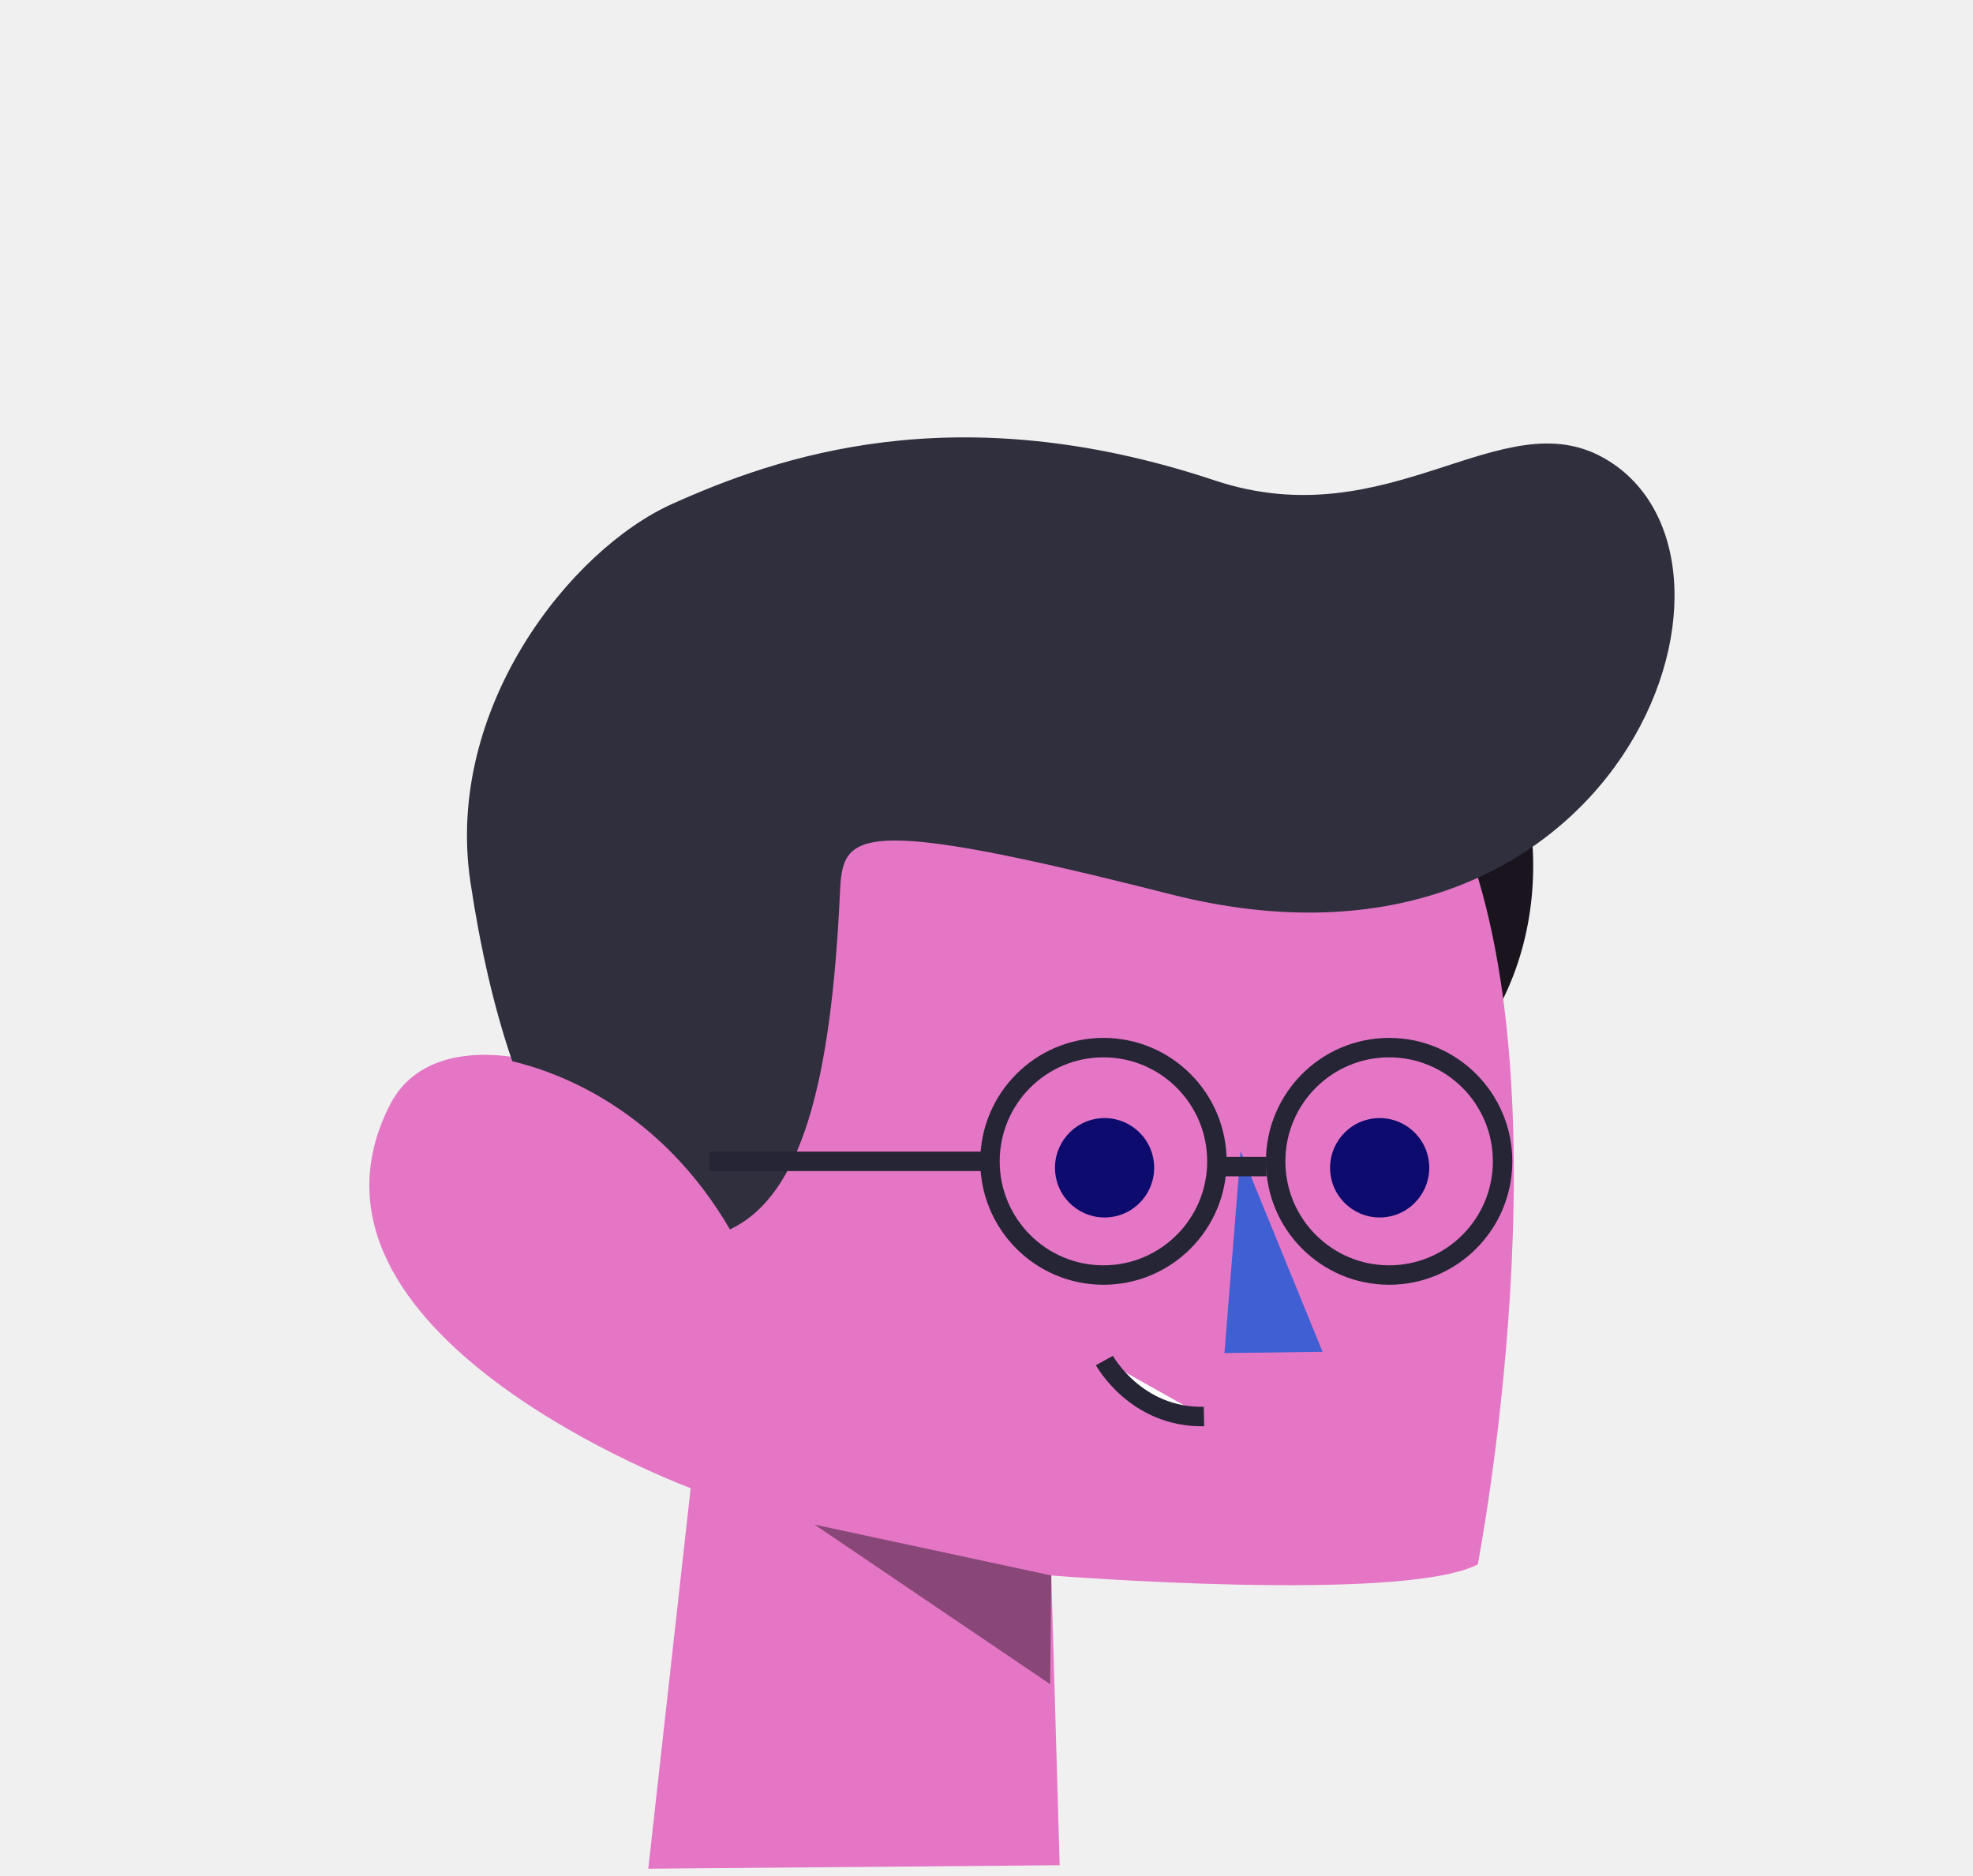
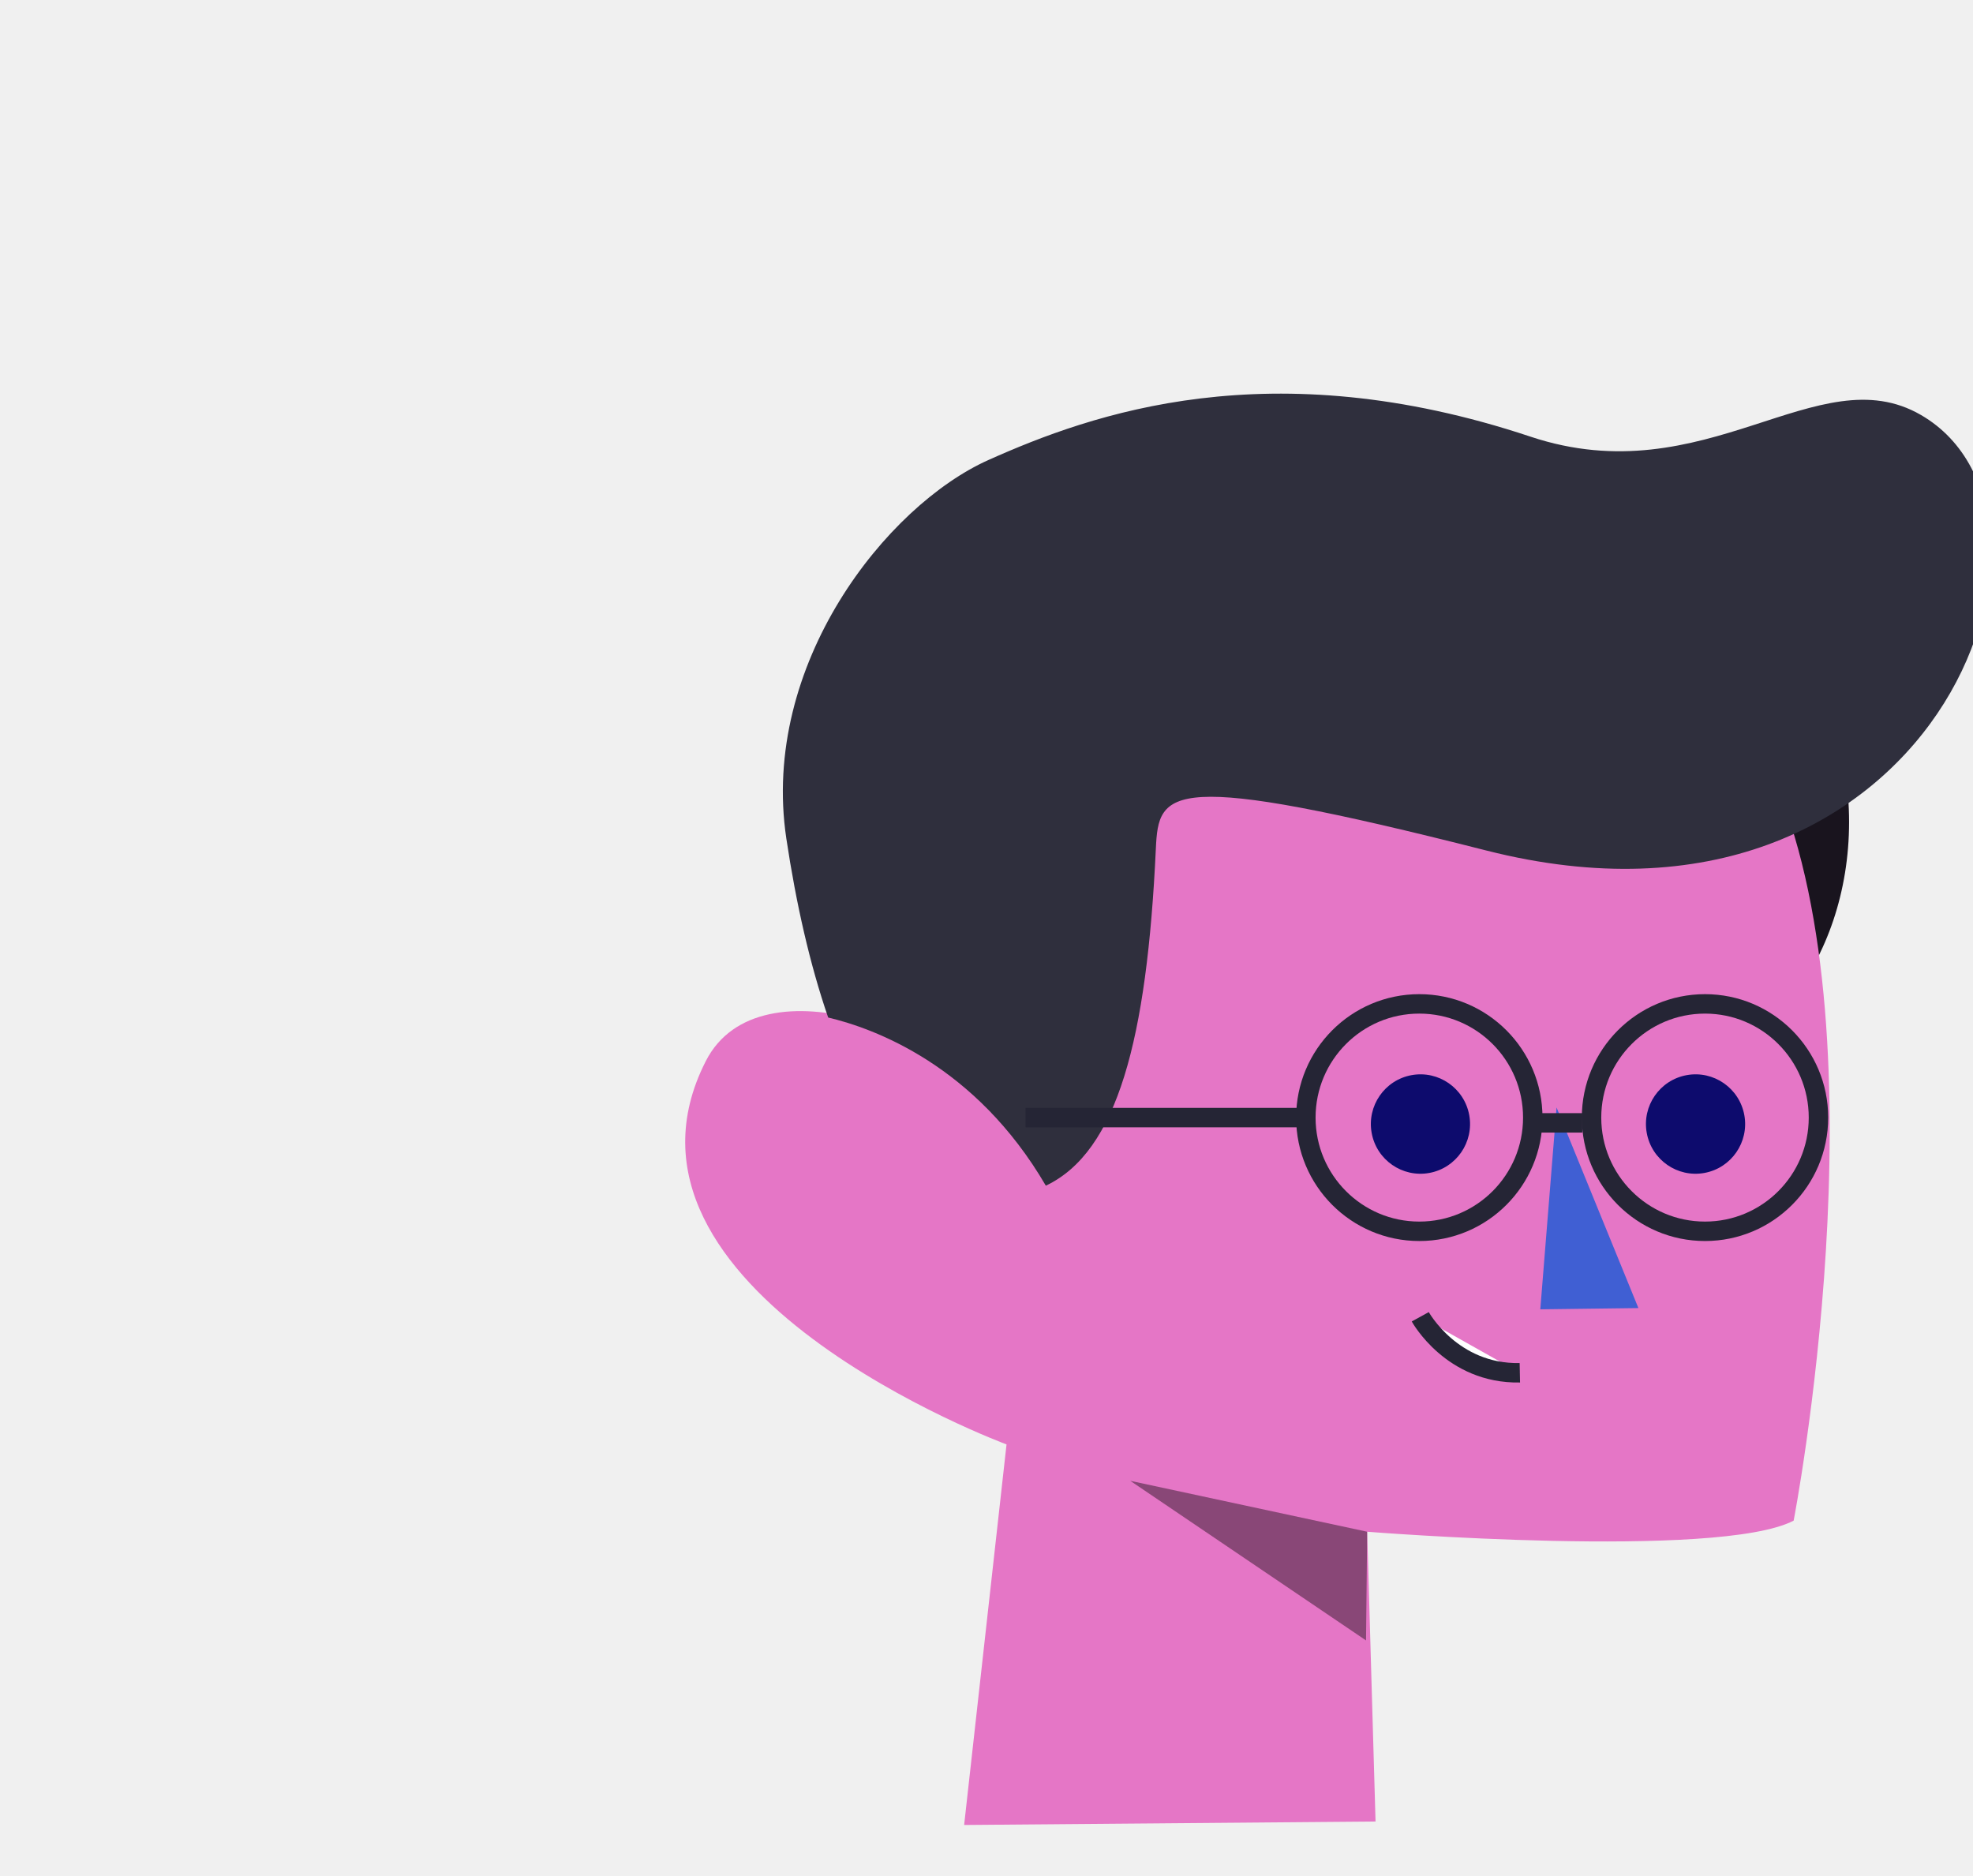
- <svg xmlns="http://www.w3.org/2000/svg" width="406" height="386" viewBox="0 0 406 386" fill="none">
+ <svg xmlns="http://www.w3.org/2000/svg" width="406" height="386" viewBox="-65 9 406 386" fill="none">
  <g id="Man / Head / 6">
    <g id="Group 30">
      <path id="Fill 1" fill-rule="evenodd" clip-rule="evenodd" d="M315.499 178.151C315.499 206.823 297.063 230.066 274.321 230.066C251.581 230.066 233.145 206.823 233.145 178.151C233.145 149.479 251.581 126.237 274.321 126.237C297.063 126.237 315.499 149.479 315.499 178.151Z" fill="#19141E" />
      <g id="Face color">
        <path id="Face" d="M218.057 383.811L216.334 324.185C216.334 324.185 288.628 329.954 304.094 321.902C304.094 321.902 322.996 224.298 300.452 170.248L299.996 168.143L147.433 150.258L138.88 238C133.741 222.808 91.327 205.581 80.241 227.336C56.215 274.476 142.122 306.217 142.122 306.217L133.398 384.527" fill="#E576C6" />
      </g>
      <path id="Fill 5" opacity="0.399" fill-rule="evenodd" clip-rule="evenodd" d="M216.334 324.184L167.584 313.708L216.1 346.554L216.334 324.184Z" fill="black" />
      <path id="Fill 7" fill-rule="evenodd" clip-rule="evenodd" d="M255.304 236.885L272.149 278.162L251.96 278.419L255.304 236.885Z" fill="#405FD3" />
      <path id="Fill 9" fill-rule="evenodd" clip-rule="evenodd" d="M237.34 238.474C238.343 244.033 234.659 249.353 229.115 250.358C223.568 251.364 218.258 247.672 217.256 242.115C216.252 236.556 219.935 231.236 225.481 230.23C231.028 229.225 236.336 232.915 237.34 238.474Z" fill="#0D0B6D" />
      <path id="Fill 11" fill-rule="evenodd" clip-rule="evenodd" d="M293.947 238.474C294.951 244.033 291.267 249.353 285.722 250.358C280.176 251.364 274.866 247.672 273.864 242.115C272.86 236.556 276.542 231.236 282.089 230.23C287.636 229.225 292.944 232.915 293.947 238.474Z" fill="#0D0B6D" />
      <path id="Hair" d="M150.209 252.976C135.744 228.164 114.815 220.597 105.421 218.378C101.675 207.524 98.818 194.937 96.811 181.55C91.43 145.721 117.422 113.032 138.417 103.646C159.669 94.146 196.313 80.983 249.95 98.852C286.011 110.873 309.06 82.092 330.28 94.384C366.54 115.395 332.813 207.38 240.87 184.012C175.102 167.296 173.412 171.49 172.848 183.64C171.025 222.915 164.914 246.02 150.209 252.976Z" fill="#2F2F3D" />
      <g id="Group 21">
        <path id="Fill 18" fill-rule="evenodd" clip-rule="evenodd" d="M227.259 279.954C227.259 279.954 233.741 291.757 247.75 291.478L227.259 279.954Z" fill="white" />
        <path id="Stroke 20" d="M227.259 279.954C227.259 279.954 233.741 291.757 247.75 291.478" stroke="#252535" stroke-width="4" />
      </g>
      <path id="Stroke 22" fill-rule="evenodd" clip-rule="evenodd" d="M250.412 238.968C250.412 251.89 239.958 262.365 227.063 262.365C214.17 262.365 203.716 251.89 203.716 238.968C203.716 226.046 214.17 215.569 227.063 215.569C239.958 215.569 250.412 226.046 250.412 238.968Z" stroke="#252535" stroke-width="4" />
      <path id="Stroke 24" fill-rule="evenodd" clip-rule="evenodd" d="M309.2 238.968C309.2 251.89 298.746 262.365 285.853 262.365C272.958 262.365 262.504 251.89 262.504 238.968C262.504 226.046 272.958 215.569 285.853 215.569C298.746 215.569 309.2 226.046 309.2 238.968Z" stroke="#252535" stroke-width="4" />
      <path id="Stroke 26" d="M260.603 240.052H250.508" stroke="#252535" stroke-width="4" />
      <path id="Stroke 28" d="M203.716 238.968H146.041" stroke="#252535" stroke-width="4" />
    </g>
  </g>
</svg>
